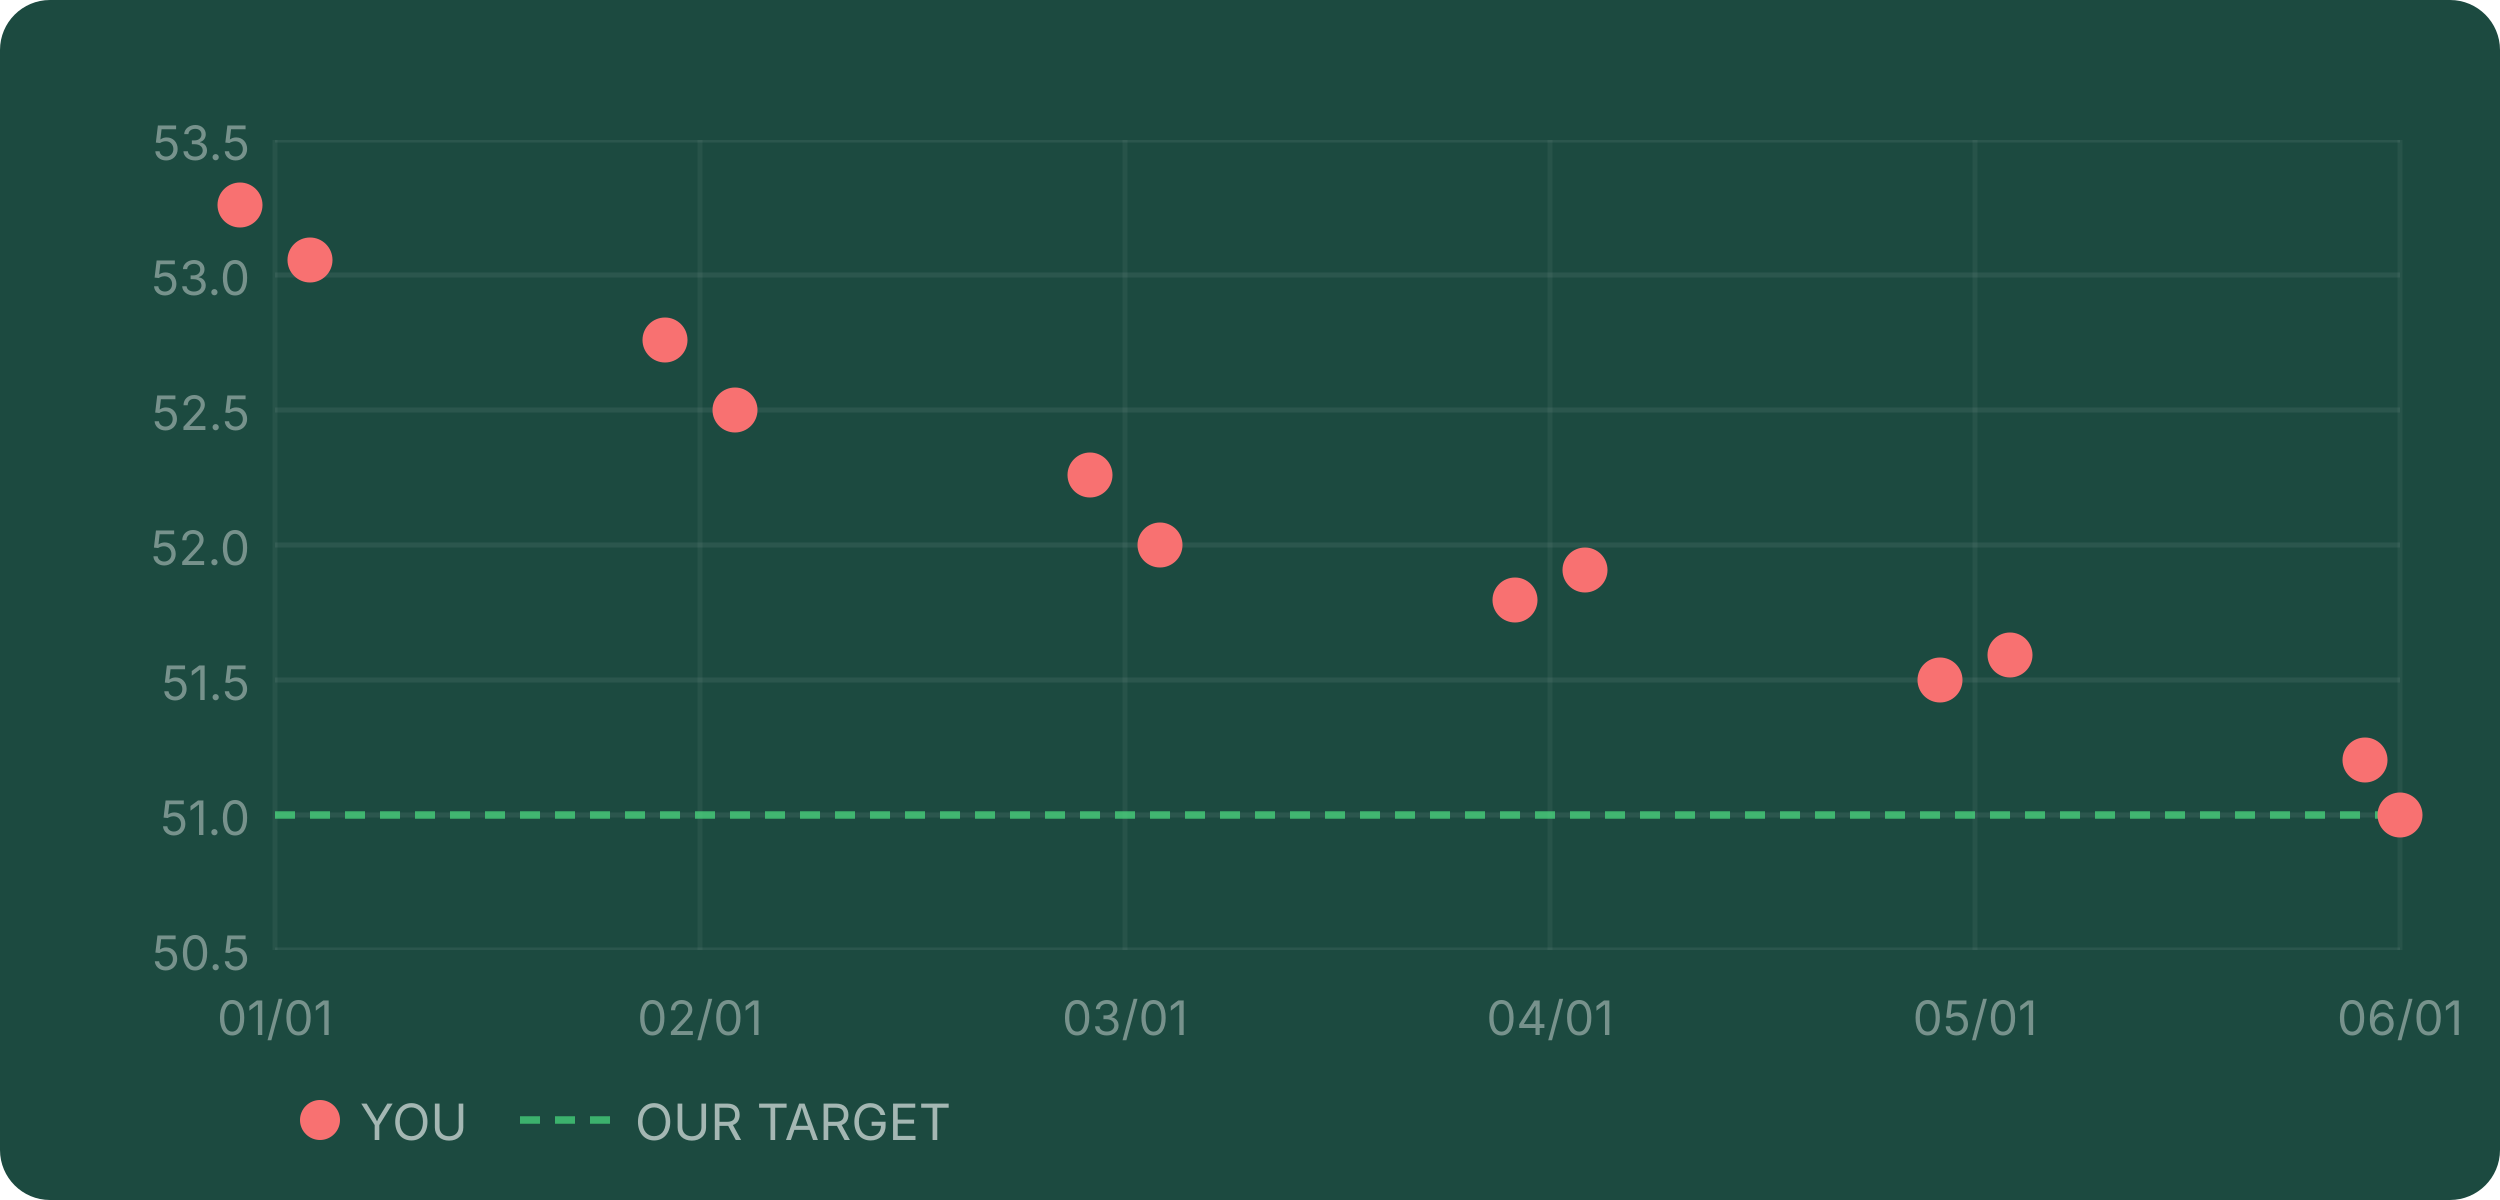
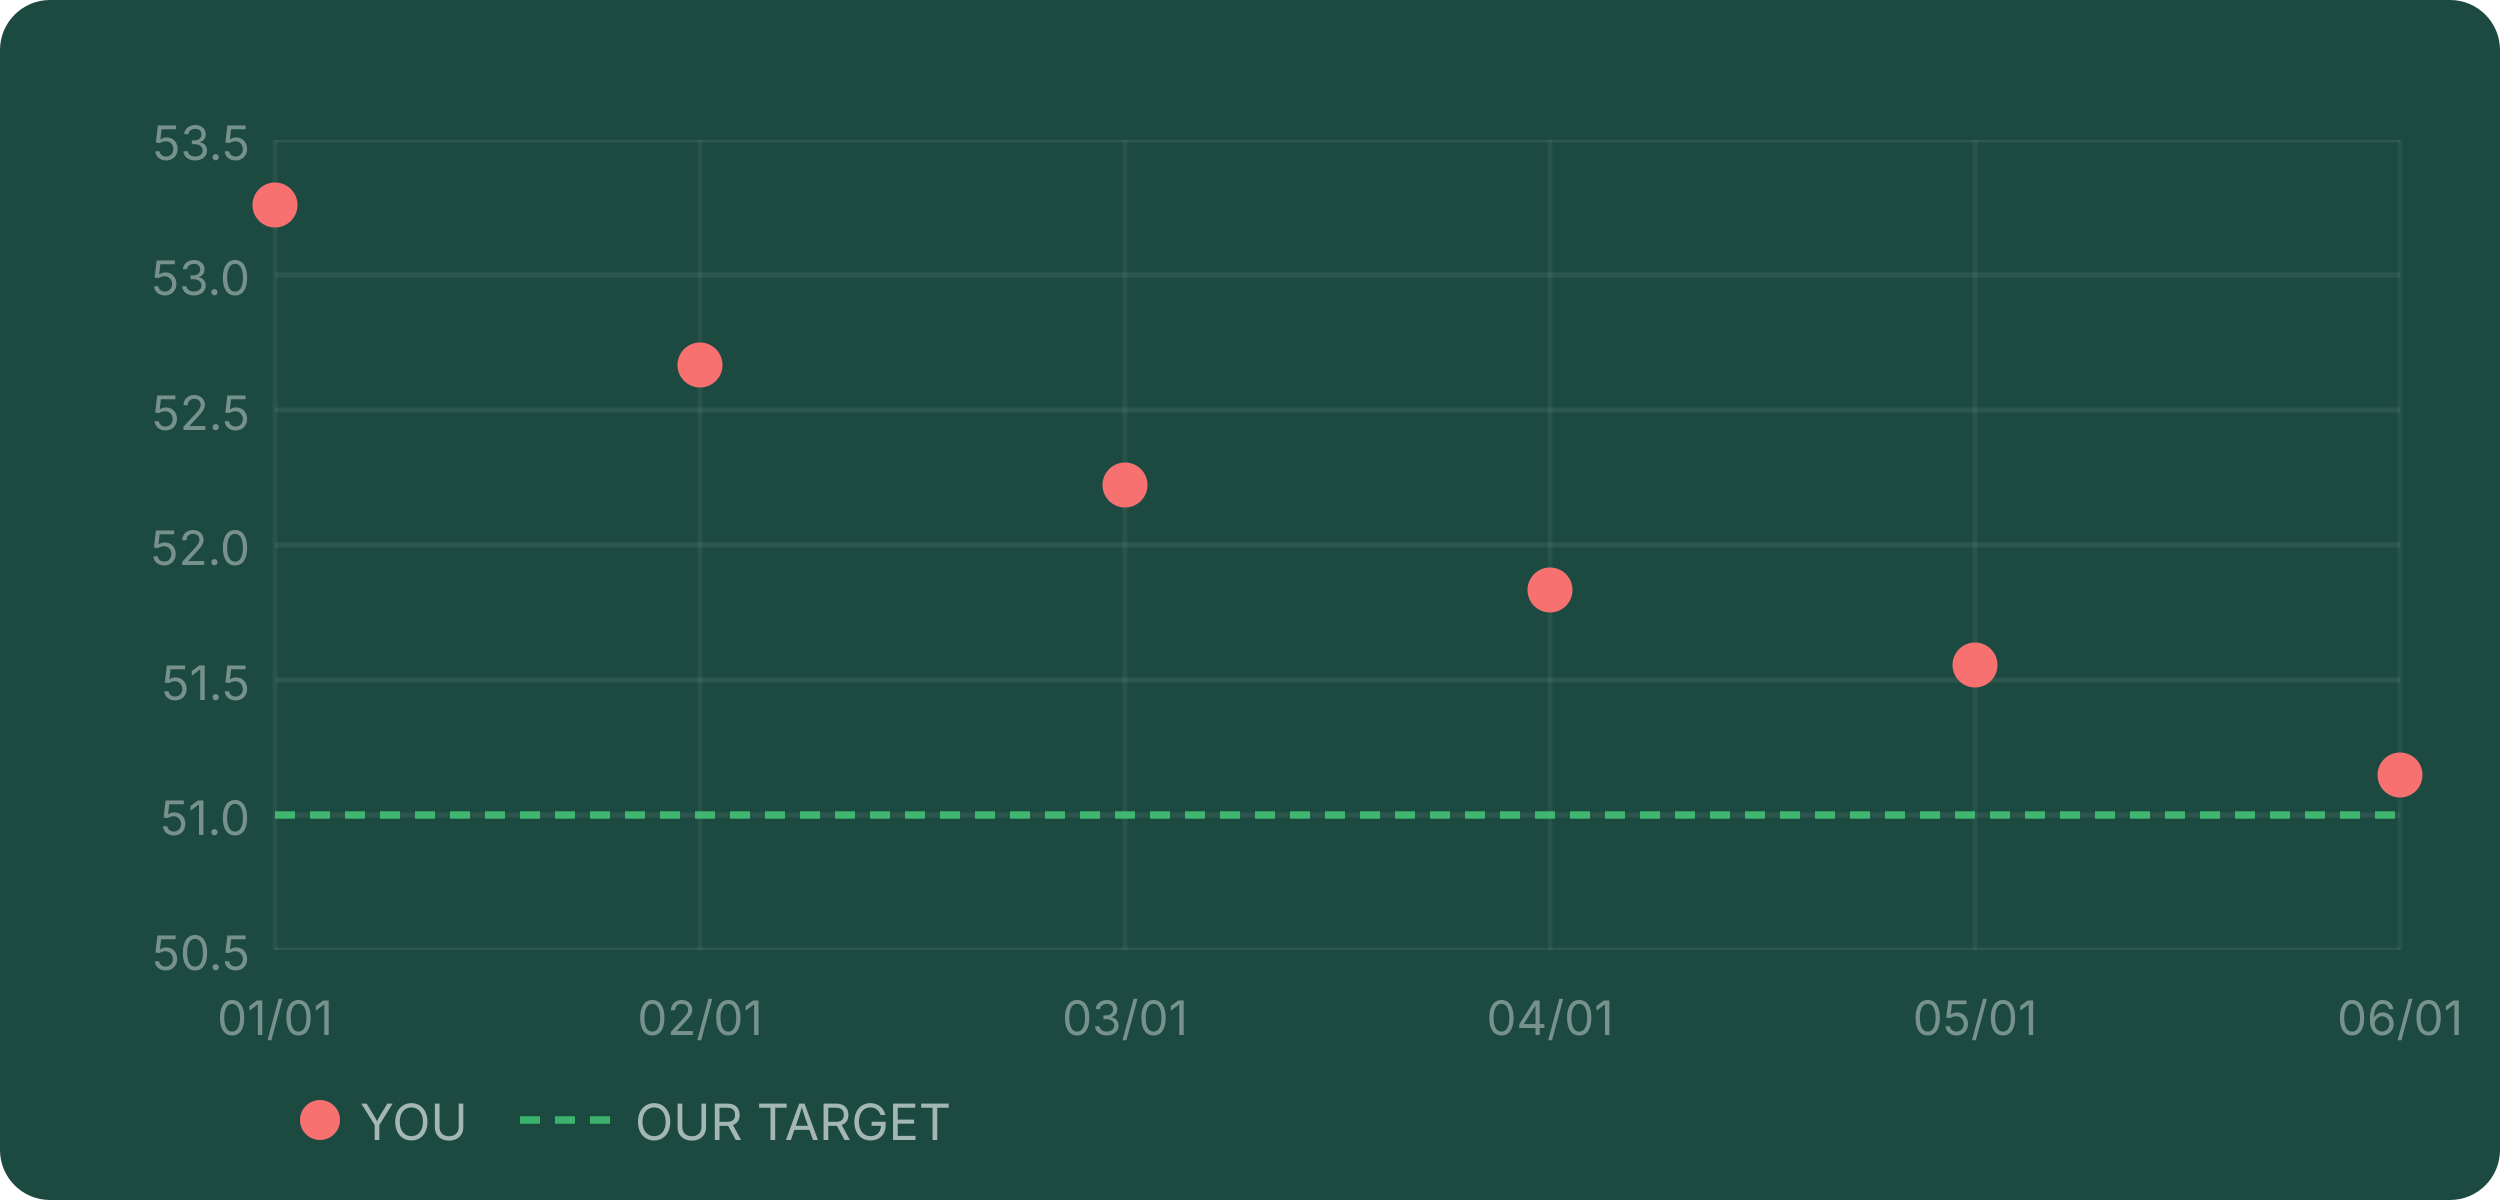
<svg xmlns="http://www.w3.org/2000/svg" viewBox="0 0 500 240" font-family="system-ui,-apple-system,sans-serif">
  <rect width="500" height="240" fill="#1c4a40" rx="10" />
  <defs>
    <clipPath id="plot">
      <rect x="55" y="28" width="425" height="162" />
    </clipPath>
  </defs>
  <text x="50" y="32" text-anchor="end" fill="rgba(255,255,255,0.4)" font-size="9.5">53.5</text>
  <text x="50" y="59" text-anchor="end" fill="rgba(255,255,255,0.4)" font-size="9.5">53.0</text>
  <text x="50" y="86" text-anchor="end" fill="rgba(255,255,255,0.4)" font-size="9.5">52.5</text>
  <text x="50" y="113" text-anchor="end" fill="rgba(255,255,255,0.4)" font-size="9.5">52.0</text>
  <text x="50" y="140" text-anchor="end" fill="rgba(255,255,255,0.4)" font-size="9.5">51.5</text>
  <text x="50" y="167" text-anchor="end" fill="rgba(255,255,255,0.4)" font-size="9.5">51.0</text>
  <text x="50" y="194" text-anchor="end" fill="rgba(255,255,255,0.4)" font-size="9.5">50.5</text>
  <g stroke="rgba(255,255,255,0.07)" stroke-width="1" clip-path="url(#plot)">
    <line x1="55" y1="28" x2="480" y2="28" />
    <line x1="55" y1="55" x2="480" y2="55" />
    <line x1="55" y1="82" x2="480" y2="82" />
    <line x1="55" y1="109" x2="480" y2="109" />
    <line x1="55" y1="136" x2="480" y2="136" />
    <line x1="55" y1="163" x2="480" y2="163" />
    <line x1="55" y1="190" x2="480" y2="190" />
  </g>
  <g stroke="rgba(255,255,255,0.05)" stroke-width="1">
    <line x1="55" y1="28" x2="55" y2="190" />
    <line x1="140" y1="28" x2="140" y2="190" />
    <line x1="225" y1="28" x2="225" y2="190" />
    <line x1="310" y1="28" x2="310" y2="190" />
    <line x1="395" y1="28" x2="395" y2="190" />
    <line x1="480" y1="28" x2="480" y2="190" />
  </g>
  <g fill="rgba(255,255,255,0.4)" font-size="9.5" text-anchor="middle">
    <text x="55" y="207">01/01</text>
    <text x="140" y="207">02/01</text>
    <text x="225" y="207">03/01</text>
    <text x="310" y="207">04/01</text>
    <text x="395" y="207">05/01</text>
    <text x="480" y="207">06/01</text>
  </g>
  <line x1="55" y1="163" x2="480" y2="163" stroke="#4ade80" stroke-width="1.5" stroke-dasharray="4 3" opacity="0.7" clip-path="url(#plot)" />
-   <circle cx="48" cy="41" r="4.5" fill="#f87171" />
-   <circle cx="62" cy="52" r="4.5" fill="#f87171" />
-   <circle cx="133" cy="68" r="4.5" fill="#f87171" />
-   <circle cx="147" cy="82" r="4.5" fill="#f87171" />
-   <circle cx="218" cy="95" r="4.5" fill="#f87171" />
-   <circle cx="232" cy="109" r="4.5" fill="#f87171" />
-   <circle cx="303" cy="120" r="4.5" fill="#f87171" />
-   <circle cx="317" cy="114" r="4.5" fill="#f87171" />
-   <circle cx="388" cy="136" r="4.5" fill="#f87171" />
-   <circle cx="402" cy="131" r="4.5" fill="#f87171" />
-   <circle cx="473" cy="152" r="4.5" fill="#f87171" />
-   <circle cx="480" cy="163" r="4.5" fill="#f87171" />
+   <circle cx="55" cy="41" r="4.5" fill="#f87171" />
+   <circle cx="140" cy="73" r="4.5" fill="#f87171" />
+   <circle cx="225" cy="97" r="4.5" fill="#f87171" />
+   <circle cx="310" cy="118" r="4.5" fill="#f87171" />
+   <circle cx="395" cy="133" r="4.5" fill="#f87171" />
+   <circle cx="480" cy="155" r="4.5" fill="#f87171" />
  <circle cx="64" cy="224" r="4" fill="#f87171" />
  <text x="72" y="228" fill="rgba(255,255,255,0.6)" font-size="10">YOU</text>
  <line x1="104" y1="224" x2="122" y2="224" stroke="#4ade80" stroke-width="1.5" stroke-dasharray="4 3" opacity="0.7" />
  <text x="127" y="228" fill="rgba(255,255,255,0.6)" font-size="10">OUR TARGET</text>
</svg>
